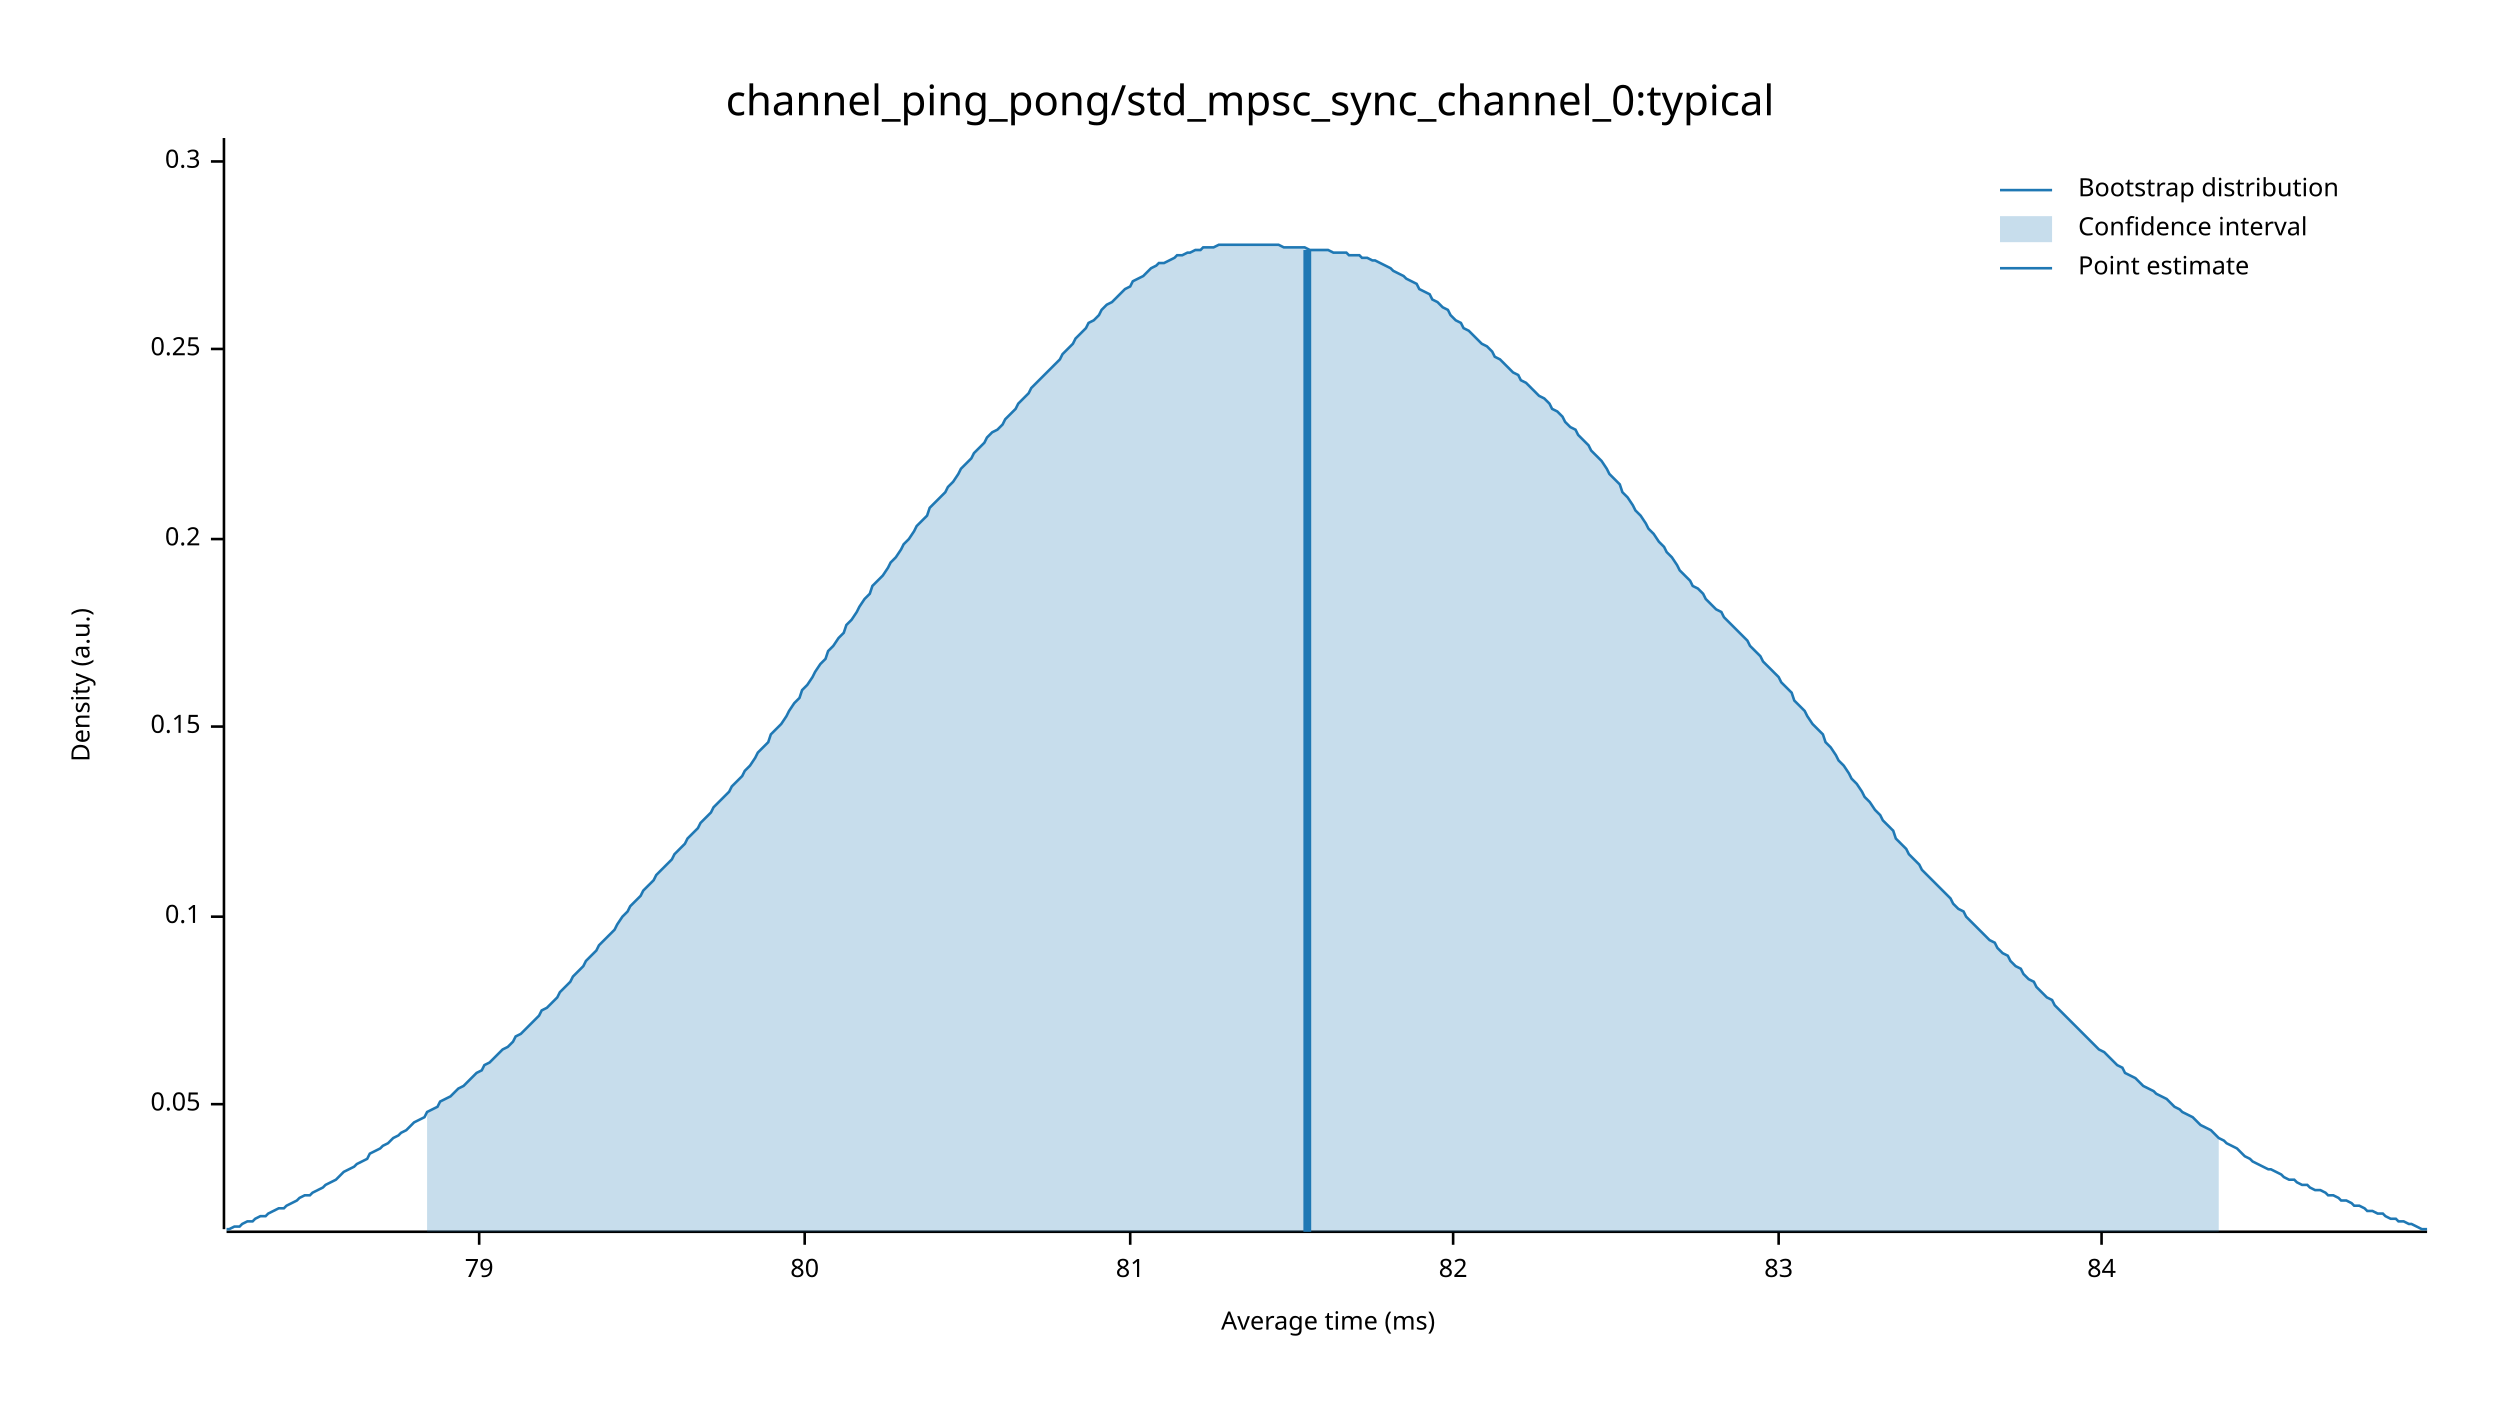
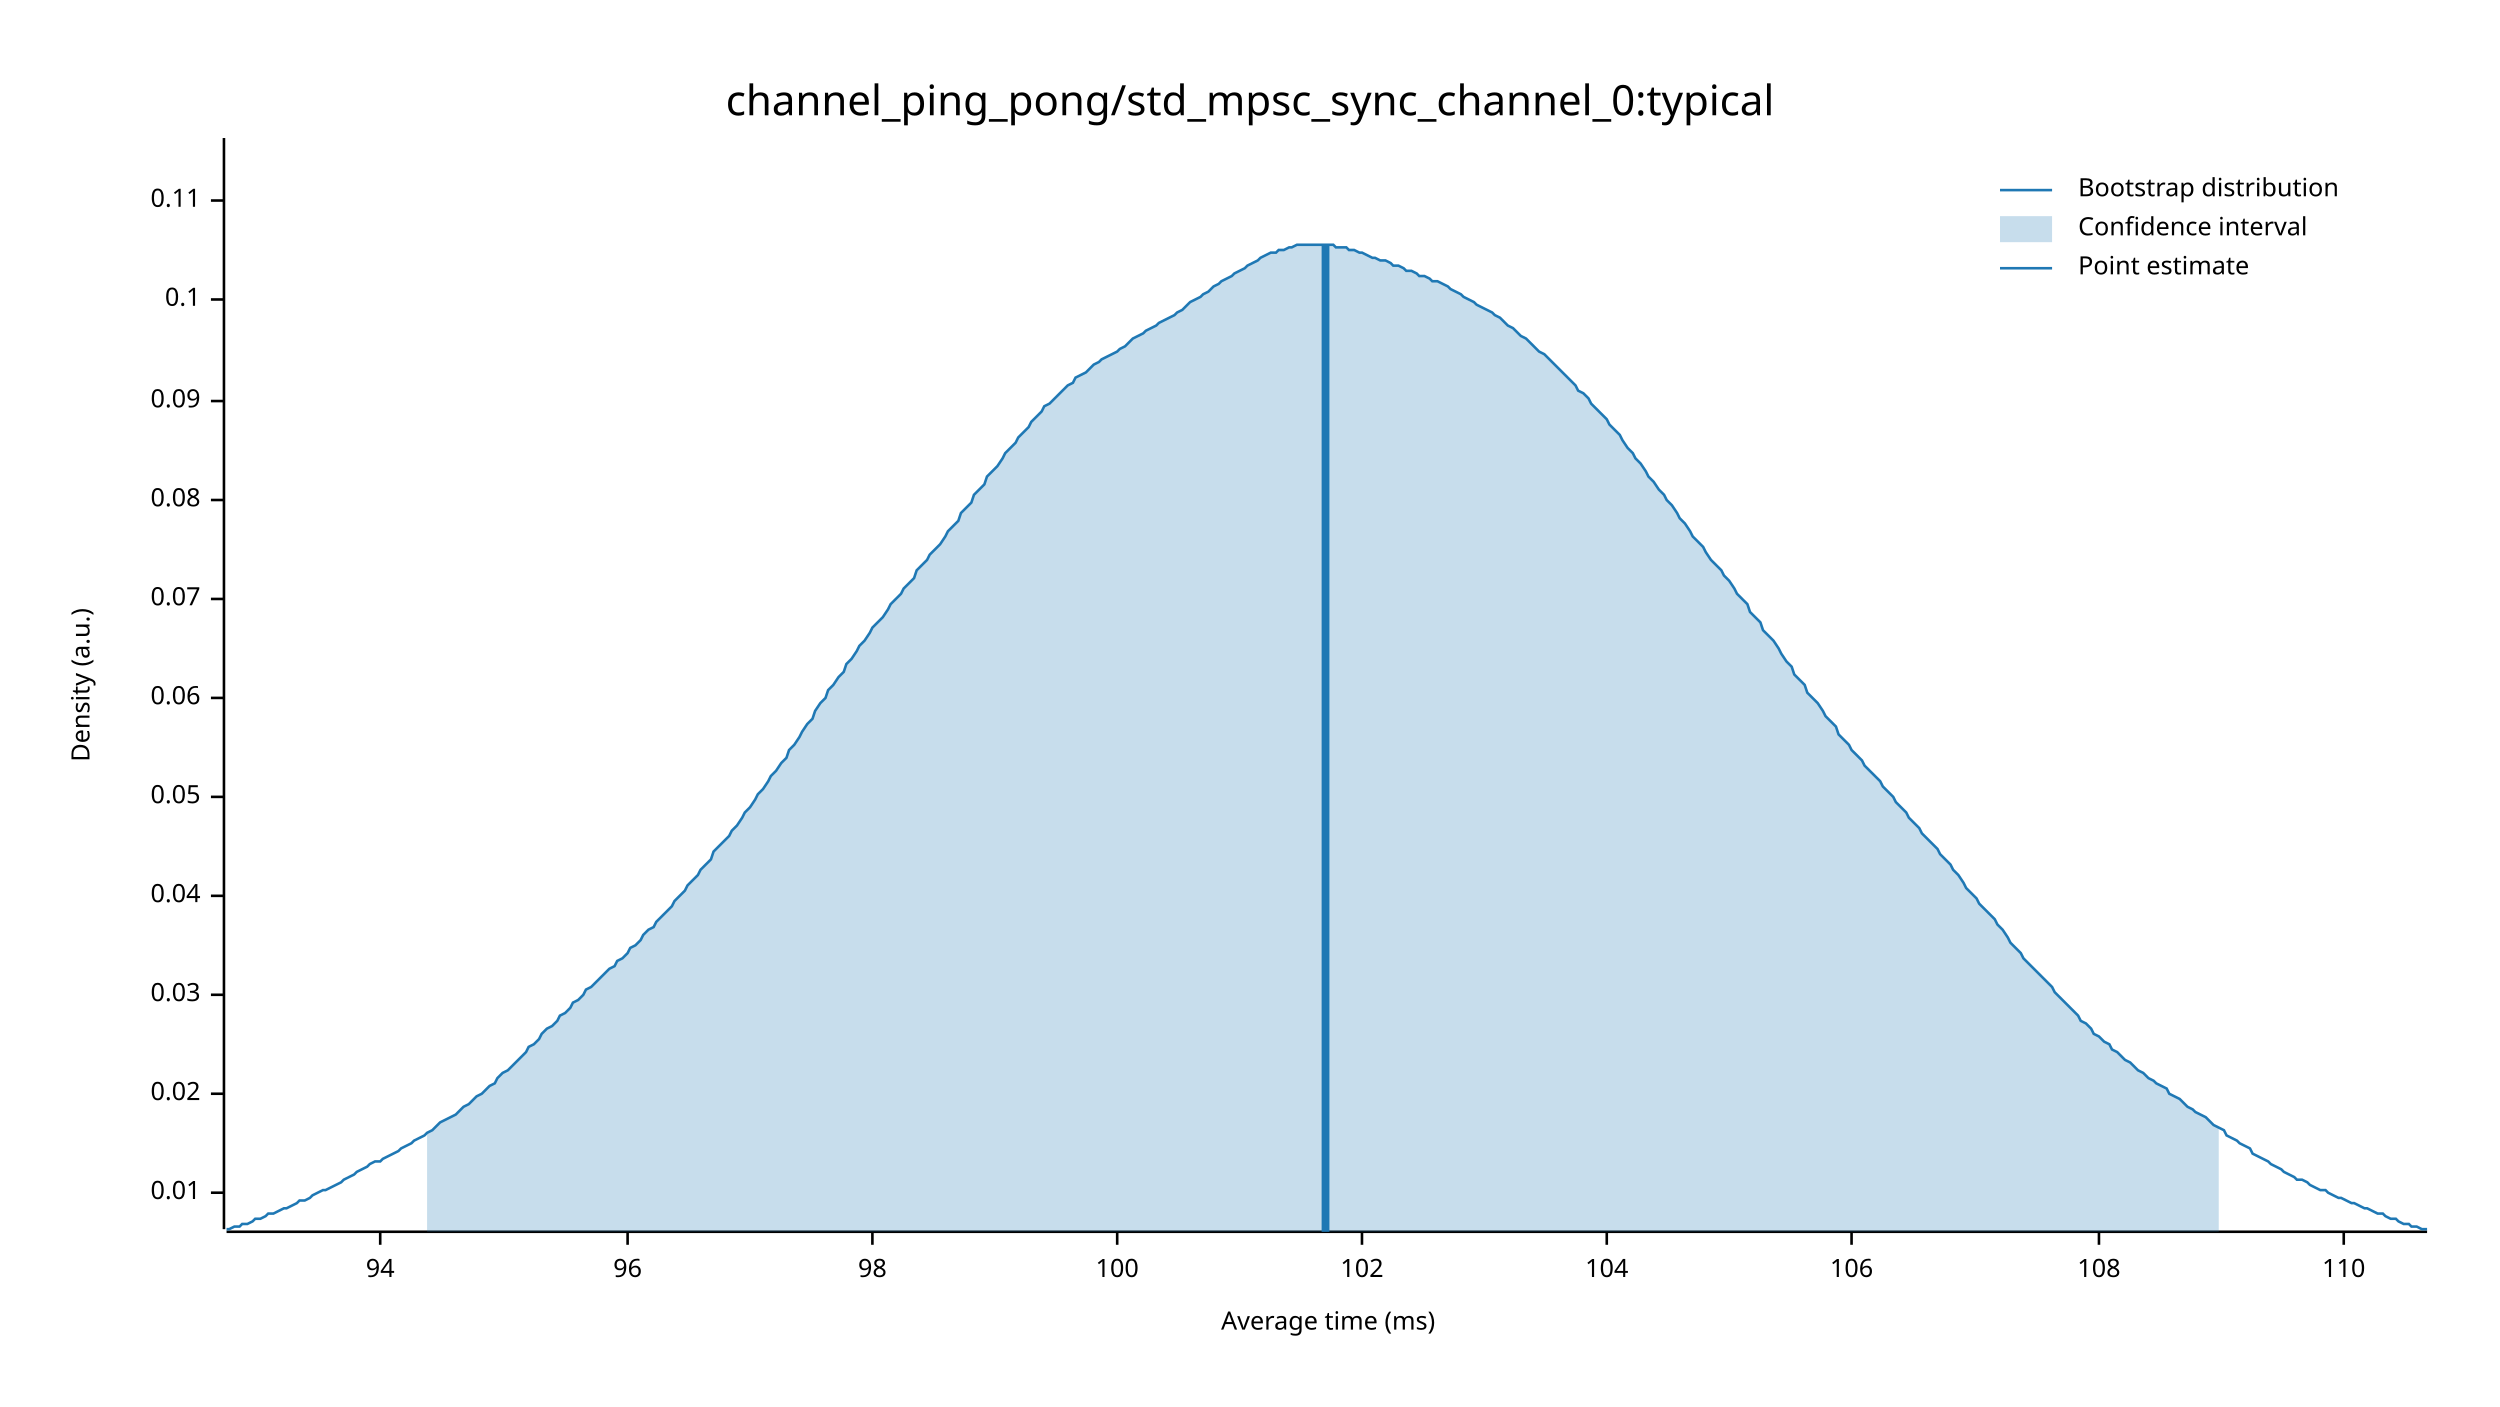
<svg xmlns="http://www.w3.org/2000/svg" width="960" height="540" viewBox="0 0 960 540">
  <text x="480" y="32" dy="0.76em" text-anchor="middle" font-family="sans-serif" font-size="16.129" opacity="1" fill="#000000">
channel_ping_pong/std_mpsc_sync_channel_0:typical
</text>
  <text x="27" y="263" dy="0.76em" text-anchor="middle" font-family="sans-serif" font-size="9.677" opacity="1" fill="#000000" transform="rotate(270, 27, 263)">
Density (a.u.)
</text>
  <text x="510" y="513" dy="-0.5ex" text-anchor="middle" font-family="sans-serif" font-size="9.677" opacity="1" fill="#000000">
Average time (ms)
</text>
  <polyline fill="none" opacity="1" stroke="#000000" stroke-width="1" points="86,53 86,472 " />
-   <text x="77" y="424" dy="0.5ex" text-anchor="end" font-family="sans-serif" font-size="9.677" opacity="1" fill="#000000">
+   <text x="77" y="458" dy="0.5ex" text-anchor="end" font-family="sans-serif" font-size="9.677" opacity="1" fill="#000000">
+ 0.01
+ </text>
+   <polyline fill="none" opacity="1" stroke="#000000" stroke-width="1" points="81,458 86,458 " />
+   <text x="77" y="420" dy="0.5ex" text-anchor="end" font-family="sans-serif" font-size="9.677" opacity="1" fill="#000000">
+ 0.02
+ </text>
+   <polyline fill="none" opacity="1" stroke="#000000" stroke-width="1" points="81,420 86,420 " />
+   <text x="77" y="382" dy="0.5ex" text-anchor="end" font-family="sans-serif" font-size="9.677" opacity="1" fill="#000000">
+ 0.03
+ </text>
+   <polyline fill="none" opacity="1" stroke="#000000" stroke-width="1" points="81,382 86,382 " />
+   <text x="77" y="344" dy="0.5ex" text-anchor="end" font-family="sans-serif" font-size="9.677" opacity="1" fill="#000000">
+ 0.04
+ </text>
+   <polyline fill="none" opacity="1" stroke="#000000" stroke-width="1" points="81,344 86,344 " />
+   <text x="77" y="306" dy="0.5ex" text-anchor="end" font-family="sans-serif" font-size="9.677" opacity="1" fill="#000000">
0.05
</text>
-   <polyline fill="none" opacity="1" stroke="#000000" stroke-width="1" points="81,424 86,424 " />
-   <text x="77" y="352" dy="0.5ex" text-anchor="end" font-family="sans-serif" font-size="9.677" opacity="1" fill="#000000">
+   <polyline fill="none" opacity="1" stroke="#000000" stroke-width="1" points="81,306 86,306 " />
+   <text x="77" y="268" dy="0.5ex" text-anchor="end" font-family="sans-serif" font-size="9.677" opacity="1" fill="#000000">
+ 0.06
+ </text>
+   <polyline fill="none" opacity="1" stroke="#000000" stroke-width="1" points="81,268 86,268 " />
+   <text x="77" y="230" dy="0.5ex" text-anchor="end" font-family="sans-serif" font-size="9.677" opacity="1" fill="#000000">
+ 0.07
+ </text>
+   <polyline fill="none" opacity="1" stroke="#000000" stroke-width="1" points="81,230 86,230 " />
+   <text x="77" y="192" dy="0.5ex" text-anchor="end" font-family="sans-serif" font-size="9.677" opacity="1" fill="#000000">
+ 0.08
+ </text>
+   <polyline fill="none" opacity="1" stroke="#000000" stroke-width="1" points="81,192 86,192 " />
+   <text x="77" y="154" dy="0.5ex" text-anchor="end" font-family="sans-serif" font-size="9.677" opacity="1" fill="#000000">
+ 0.09
+ </text>
+   <polyline fill="none" opacity="1" stroke="#000000" stroke-width="1" points="81,154 86,154 " />
+   <text x="77" y="115" dy="0.5ex" text-anchor="end" font-family="sans-serif" font-size="9.677" opacity="1" fill="#000000">
0.1
</text>
-   <polyline fill="none" opacity="1" stroke="#000000" stroke-width="1" points="81,352 86,352 " />
-   <text x="77" y="279" dy="0.5ex" text-anchor="end" font-family="sans-serif" font-size="9.677" opacity="1" fill="#000000">
- 0.15
+   <polyline fill="none" opacity="1" stroke="#000000" stroke-width="1" points="81,115 86,115 " />
+   <text x="77" y="77" dy="0.5ex" text-anchor="end" font-family="sans-serif" font-size="9.677" opacity="1" fill="#000000">
+ 0.11
</text>
-   <polyline fill="none" opacity="1" stroke="#000000" stroke-width="1" points="81,279 86,279 " />
-   <text x="77" y="207" dy="0.5ex" text-anchor="end" font-family="sans-serif" font-size="9.677" opacity="1" fill="#000000">
- 0.2
+   <polyline fill="none" opacity="1" stroke="#000000" stroke-width="1" points="81,77 86,77 " />
+   <polyline fill="none" opacity="1" stroke="#000000" stroke-width="1" points="87,473 932,473 " />
+   <text x="146" y="483" dy="0.76em" text-anchor="middle" font-family="sans-serif" font-size="9.677" opacity="1" fill="#000000">
+ 94
</text>
-   <polyline fill="none" opacity="1" stroke="#000000" stroke-width="1" points="81,207 86,207 " />
-   <text x="77" y="134" dy="0.5ex" text-anchor="end" font-family="sans-serif" font-size="9.677" opacity="1" fill="#000000">
- 0.25
+   <polyline fill="none" opacity="1" stroke="#000000" stroke-width="1" points="146,473 146,478 " />
+   <text x="241" y="483" dy="0.76em" text-anchor="middle" font-family="sans-serif" font-size="9.677" opacity="1" fill="#000000">
+ 96
</text>
-   <polyline fill="none" opacity="1" stroke="#000000" stroke-width="1" points="81,134 86,134 " />
-   <text x="77" y="62" dy="0.5ex" text-anchor="end" font-family="sans-serif" font-size="9.677" opacity="1" fill="#000000">
- 0.3
+   <polyline fill="none" opacity="1" stroke="#000000" stroke-width="1" points="241,473 241,478 " />
+   <text x="335" y="483" dy="0.76em" text-anchor="middle" font-family="sans-serif" font-size="9.677" opacity="1" fill="#000000">
+ 98
</text>
-   <polyline fill="none" opacity="1" stroke="#000000" stroke-width="1" points="81,62 86,62 " />
-   <polyline fill="none" opacity="1" stroke="#000000" stroke-width="1" points="87,473 932,473 " />
-   <text x="184" y="483" dy="0.76em" text-anchor="middle" font-family="sans-serif" font-size="9.677" opacity="1" fill="#000000">
- 79
+   <polyline fill="none" opacity="1" stroke="#000000" stroke-width="1" points="335,473 335,478 " />
+   <text x="429" y="483" dy="0.76em" text-anchor="middle" font-family="sans-serif" font-size="9.677" opacity="1" fill="#000000">
+ 100
</text>
-   <polyline fill="none" opacity="1" stroke="#000000" stroke-width="1" points="184,473 184,478 " />
-   <text x="309" y="483" dy="0.76em" text-anchor="middle" font-family="sans-serif" font-size="9.677" opacity="1" fill="#000000">
- 80
+   <polyline fill="none" opacity="1" stroke="#000000" stroke-width="1" points="429,473 429,478 " />
+   <text x="523" y="483" dy="0.76em" text-anchor="middle" font-family="sans-serif" font-size="9.677" opacity="1" fill="#000000">
+ 102
</text>
-   <polyline fill="none" opacity="1" stroke="#000000" stroke-width="1" points="309,473 309,478 " />
-   <text x="434" y="483" dy="0.76em" text-anchor="middle" font-family="sans-serif" font-size="9.677" opacity="1" fill="#000000">
- 81
+   <polyline fill="none" opacity="1" stroke="#000000" stroke-width="1" points="523,473 523,478 " />
+   <text x="617" y="483" dy="0.76em" text-anchor="middle" font-family="sans-serif" font-size="9.677" opacity="1" fill="#000000">
+ 104
</text>
-   <polyline fill="none" opacity="1" stroke="#000000" stroke-width="1" points="434,473 434,478 " />
-   <text x="558" y="483" dy="0.76em" text-anchor="middle" font-family="sans-serif" font-size="9.677" opacity="1" fill="#000000">
- 82
+   <polyline fill="none" opacity="1" stroke="#000000" stroke-width="1" points="617,473 617,478 " />
+   <text x="711" y="483" dy="0.76em" text-anchor="middle" font-family="sans-serif" font-size="9.677" opacity="1" fill="#000000">
+ 106
</text>
-   <polyline fill="none" opacity="1" stroke="#000000" stroke-width="1" points="558,473 558,478 " />
-   <text x="683" y="483" dy="0.76em" text-anchor="middle" font-family="sans-serif" font-size="9.677" opacity="1" fill="#000000">
- 83
+   <polyline fill="none" opacity="1" stroke="#000000" stroke-width="1" points="711,473 711,478 " />
+   <text x="806" y="483" dy="0.76em" text-anchor="middle" font-family="sans-serif" font-size="9.677" opacity="1" fill="#000000">
+ 108
</text>
-   <polyline fill="none" opacity="1" stroke="#000000" stroke-width="1" points="683,473 683,478 " />
-   <text x="807" y="483" dy="0.76em" text-anchor="middle" font-family="sans-serif" font-size="9.677" opacity="1" fill="#000000">
- 84
+   <polyline fill="none" opacity="1" stroke="#000000" stroke-width="1" points="806,473 806,478 " />
+   <text x="900" y="483" dy="0.76em" text-anchor="middle" font-family="sans-serif" font-size="9.677" opacity="1" fill="#000000">
+ 110
</text>
-   <polyline fill="none" opacity="1" stroke="#000000" stroke-width="1" points="807,473 807,478 " />
-   <polyline fill="none" opacity="1" stroke="#1F78B4" stroke-width="1" points="87,472 88,472 90,471 92,471 93,470 95,469 97,469 98,468 100,467 102,467 103,466 105,465 107,464 109,464 110,463 112,462 114,461 115,460 117,459 119,459 120,458 122,457 124,456 125,455 127,454 129,453 131,451 132,450 134,449 136,448 137,447 139,446 141,445 142,443 144,442 146,441 147,440 149,439 151,437 153,436 154,435 156,434 158,432 159,431 161,430 163,429 164,427 166,426 168,425 169,423 171,422 173,421 175,419 176,418 178,417 180,415 181,414 183,412 185,411 186,409 188,408 190,406 191,405 193,403 195,402 197,400 198,398 200,397 202,395 203,394 205,392 207,390 208,388 210,387 212,385 214,383 215,381 217,379 219,377 220,375 222,373 224,371 225,369 227,367 229,365 230,363 232,361 234,359 236,357 237,355 239,352 241,350 242,348 244,346 246,344 247,342 249,340 251,338 252,336 254,334 256,332 258,330 259,328 261,326 263,324 264,322 266,320 268,318 269,316 271,314 273,312 274,310 276,308 278,306 280,304 281,302 283,300 285,298 286,296 288,294 290,291 291,289 293,287 295,285 296,282 298,280 300,278 302,275 303,273 305,270 307,268 308,265 310,263 312,260 313,258 315,255 317,253 318,250 320,248 322,245 324,243 325,240 327,238 329,235 330,233 332,230 334,228 335,225 337,223 339,221 341,218 342,216 344,214 346,211 347,209 349,207 351,204 352,202 354,200 356,198 357,195 359,193 361,191 363,189 364,187 366,185 368,182 369,180 371,178 373,176 374,174 376,172 378,170 379,168 381,166 383,165 385,163 386,161 388,159 390,157 391,155 393,153 395,151 396,149 398,147 400,145 401,144 403,142 405,140 407,138 408,136 410,134 412,132 413,130 415,128 417,126 418,124 420,123 422,121 423,119 425,117 427,116 429,114 430,113 432,111 434,110 435,108 437,107 439,106 440,105 442,103 444,102 445,101 447,101 449,100 451,99 452,98 454,98 456,97 457,97 459,96 461,96 462,95 464,95 466,95 468,94 469,94 471,94 473,94 474,94 476,94 478,94 479,94 481,94 483,94 484,94 486,94 488,94 490,94 491,94 493,95 495,95 496,95 498,95 500,95 501,95 503,96 505,96 506,96 508,96 510,96 512,97 513,97 515,97 517,97 518,98 520,98 522,98 523,99 525,99 527,100 528,100 530,101 532,102 534,103 535,104 537,105 539,106 540,107 542,108 544,109 545,111 547,112 549,113 550,115 552,116 554,118 556,119 557,121 559,123 561,124 562,126 564,127 566,129 567,130 569,132 571,133 573,135 574,137 576,138 578,140 579,141 581,143 583,144 584,146 586,147 588,149 589,150 591,152 593,153 595,155 596,157 598,158 600,160 601,162 603,164 605,165 606,167 608,169 610,171 611,173 613,175 615,177 617,180 618,182 620,184 622,186 623,189 625,191 627,194 628,196 630,198 632,201 633,203 635,205 637,208 639,210 640,212 642,214 644,217 645,219 647,221 649,223 650,225 652,226 654,228 655,230 657,232 659,234 661,235 662,237 664,239 666,241 667,242 669,244 671,246 672,248 674,250 676,252 677,254 679,256 681,258 683,260 684,262 686,264 688,266 689,269 691,271 693,273 694,275 696,278 698,280 700,282 701,285 703,287 705,290 706,292 708,294 710,297 711,299 713,301 715,304 716,306 718,308 720,311 722,313 723,315 725,317 727,319 728,322 730,324 732,326 733,328 735,330 737,332 738,334 740,336 742,338 744,340 745,341 747,343 749,345 750,347 752,349 754,350 755,352 757,354 759,356 760,357 762,359 764,361 766,362 767,364 769,366 771,367 772,369 774,371 776,372 777,374 779,376 781,377 782,379 784,381 786,383 788,384 789,386 791,388 793,390 794,391 796,393 798,395 799,396 801,398 803,400 804,401 806,403 808,404 810,406 811,407 813,409 815,410 816,412 818,413 820,414 821,415 823,417 825,418 827,419 828,420 830,421 832,422 833,423 835,425 837,426 838,427 840,428 842,429 843,430 845,432 847,433 849,434 850,435 852,437 854,438 855,439 857,440 859,441 860,442 862,444 864,445 865,446 867,447 869,448 871,449 872,449 874,450 876,451 877,452 879,453 881,453 882,454 884,455 886,455 887,456 889,457 891,457 893,458 894,459 896,459 898,460 899,461 901,461 903,462 904,463 906,463 908,464 909,465 911,465 913,466 915,466 916,467 918,468 920,468 921,469 923,469 925,470 926,470 928,471 930,472 932,472 " />
-   <polygon opacity="0.25" fill="#1F78B4" points="164,427 166,426 168,425 169,423 171,422 173,421 175,419 176,418 178,417 180,415 181,414 183,412 185,411 186,409 188,408 190,406 191,405 193,403 195,402 197,400 198,398 200,397 202,395 203,394 205,392 207,390 208,388 210,387 212,385 214,383 215,381 217,379 219,377 220,375 222,373 224,371 225,369 227,367 229,365 230,363 232,361 234,359 236,357 237,355 239,352 241,350 242,348 244,346 246,344 247,342 249,340 251,338 252,336 254,334 256,332 258,330 259,328 261,326 263,324 264,322 266,320 268,318 269,316 271,314 273,312 274,310 276,308 278,306 280,304 281,302 283,300 285,298 286,296 288,294 290,291 291,289 293,287 295,285 296,282 298,280 300,278 302,275 303,273 305,270 307,268 308,265 310,263 312,260 313,258 315,255 317,253 318,250 320,248 322,245 324,243 325,240 327,238 329,235 330,233 332,230 334,228 335,225 337,223 339,221 341,218 342,216 344,214 346,211 347,209 349,207 351,204 352,202 354,200 356,198 357,195 359,193 361,191 363,189 364,187 366,185 368,182 369,180 371,178 373,176 374,174 376,172 378,170 379,168 381,166 383,165 385,163 386,161 388,159 390,157 391,155 393,153 395,151 396,149 398,147 400,145 401,144 403,142 405,140 407,138 408,136 410,134 412,132 413,130 415,128 417,126 418,124 420,123 422,121 423,119 425,117 427,116 429,114 430,113 432,111 434,110 435,108 437,107 439,106 440,105 442,103 444,102 445,101 447,101 449,100 451,99 452,98 454,98 456,97 457,97 459,96 461,96 462,95 464,95 466,95 468,94 469,94 471,94 473,94 474,94 476,94 478,94 479,94 481,94 483,94 484,94 486,94 488,94 490,94 491,94 493,95 495,95 496,95 498,95 500,95 501,95 503,96 505,96 506,96 508,96 510,96 512,97 513,97 515,97 517,97 518,98 520,98 522,98 523,99 525,99 527,100 528,100 530,101 532,102 534,103 535,104 537,105 539,106 540,107 542,108 544,109 545,111 547,112 549,113 550,115 552,116 554,118 556,119 557,121 559,123 561,124 562,126 564,127 566,129 567,130 569,132 571,133 573,135 574,137 576,138 578,140 579,141 581,143 583,144 584,146 586,147 588,149 589,150 591,152 593,153 595,155 596,157 598,158 600,160 601,162 603,164 605,165 606,167 608,169 610,171 611,173 613,175 615,177 617,180 618,182 620,184 622,186 623,189 625,191 627,194 628,196 630,198 632,201 633,203 635,205 637,208 639,210 640,212 642,214 644,217 645,219 647,221 649,223 650,225 652,226 654,228 655,230 657,232 659,234 661,235 662,237 664,239 666,241 667,242 669,244 671,246 672,248 674,250 676,252 677,254 679,256 681,258 683,260 684,262 686,264 688,266 689,269 691,271 693,273 694,275 696,278 698,280 700,282 701,285 703,287 705,290 706,292 708,294 710,297 711,299 713,301 715,304 716,306 718,308 720,311 722,313 723,315 725,317 727,319 728,322 730,324 732,326 733,328 735,330 737,332 738,334 740,336 742,338 744,340 745,341 747,343 749,345 750,347 752,349 754,350 755,352 757,354 759,356 760,357 762,359 764,361 766,362 767,364 769,366 771,367 772,369 774,371 776,372 777,374 779,376 781,377 782,379 784,381 786,383 788,384 789,386 791,388 793,390 794,391 796,393 798,395 799,396 801,398 803,400 804,401 806,403 808,404 810,406 811,407 813,409 815,410 816,412 818,413 820,414 821,415 823,417 825,418 827,419 828,420 830,421 832,422 833,423 835,425 837,426 838,427 840,428 842,429 843,430 845,432 847,433 849,434 850,435 852,437 852,473 164,473 " />
-   <polyline fill="none" opacity="1" stroke="#1F78B4" stroke-width="3" points="502,473 502,96 " />
+   <polyline fill="none" opacity="1" stroke="#000000" stroke-width="1" points="900,473 900,478 " />
+   <polyline fill="none" opacity="1" stroke="#1F78B4" stroke-width="1" points="87,472 88,472 90,471 92,471 93,470 95,470 97,469 98,468 100,468 102,467 103,466 105,466 107,465 109,464 110,464 112,463 114,462 115,461 117,461 119,460 120,459 122,458 124,457 125,457 127,456 129,455 131,454 132,453 134,452 136,451 137,450 139,449 141,448 142,447 144,446 146,446 147,445 149,444 151,443 153,442 154,441 156,440 158,439 159,438 161,437 163,436 164,435 166,434 168,432 169,431 171,430 173,429 175,428 176,427 178,425 180,424 181,423 183,421 185,420 186,419 188,417 190,416 191,414 193,412 195,411 197,409 198,408 200,406 202,404 203,402 205,401 207,399 208,397 210,395 212,394 214,392 215,390 217,389 219,387 220,385 222,384 224,382 225,380 227,379 229,377 230,376 232,374 234,372 236,371 237,369 239,368 241,366 242,364 244,363 246,361 247,359 249,357 251,356 252,354 254,352 256,350 258,348 259,346 261,344 263,342 264,340 266,338 268,336 269,334 271,332 273,330 274,327 276,325 278,323 280,321 281,319 283,317 285,314 286,312 288,310 290,307 291,305 293,303 295,300 296,298 298,296 300,293 302,291 303,288 305,286 307,283 308,281 310,278 312,276 313,273 315,270 317,268 318,265 320,263 322,260 324,258 325,255 327,253 329,250 330,248 332,246 334,243 335,241 337,239 339,237 341,234 342,232 344,230 346,228 347,226 349,224 351,222 352,219 354,217 356,215 357,213 359,211 361,209 363,206 364,204 366,202 368,200 369,197 371,195 373,193 374,190 376,188 378,186 379,183 381,181 383,179 385,176 386,174 388,172 390,170 391,168 393,166 395,164 396,162 398,160 400,158 401,156 403,155 405,153 407,151 408,150 410,148 412,147 413,145 415,144 417,143 418,142 420,140 422,139 423,138 425,137 427,136 429,135 430,134 432,133 434,131 435,130 437,129 439,128 440,127 442,126 444,125 445,124 447,123 449,122 451,121 452,120 454,119 456,117 457,116 459,115 461,114 462,113 464,112 466,110 468,109 469,108 471,107 473,106 474,105 476,104 478,103 479,102 481,101 483,100 484,99 486,98 488,97 490,97 491,96 493,96 495,95 496,95 498,94 500,94 501,94 503,94 505,94 506,94 508,94 510,94 512,94 513,95 515,95 517,95 518,96 520,96 522,97 523,97 525,98 527,99 528,99 530,100 532,100 534,101 535,102 537,102 539,103 540,104 542,104 544,105 545,106 547,106 549,107 550,108 552,108 554,109 556,110 557,111 559,112 561,113 562,114 564,115 566,116 567,117 569,118 571,119 573,120 574,121 576,122 578,124 579,125 581,126 583,128 584,129 586,130 588,132 589,133 591,135 593,136 595,138 596,139 598,141 600,143 601,144 603,146 605,148 606,150 608,151 610,153 611,155 613,157 615,159 617,161 618,163 620,165 622,167 623,169 625,172 627,174 628,176 630,178 632,181 633,183 635,185 637,188 639,190 640,192 642,194 644,197 645,199 647,201 649,204 650,206 652,208 654,210 655,212 657,215 659,217 661,219 662,221 664,223 666,226 667,228 669,230 671,232 672,235 674,237 676,239 677,242 679,244 681,246 683,249 684,251 686,254 688,256 689,259 691,261 693,263 694,266 696,268 698,270 700,273 701,275 703,277 705,279 706,282 708,284 710,286 711,288 713,290 715,292 716,294 718,296 720,298 722,300 723,302 725,304 727,306 728,308 730,310 732,312 733,314 735,316 737,318 738,320 740,322 742,324 744,326 745,328 747,330 749,332 750,334 752,336 754,339 755,341 757,343 759,345 760,347 762,349 764,351 766,353 767,355 769,357 771,360 772,362 774,364 776,366 777,368 779,370 781,372 782,373 784,375 786,377 788,379 789,381 791,383 793,385 794,386 796,388 798,390 799,392 801,393 803,395 804,397 806,398 808,400 810,401 811,403 813,404 815,406 816,407 818,408 820,410 821,411 823,412 825,414 827,415 828,416 830,417 832,418 833,420 835,421 837,422 838,423 840,425 842,426 843,427 845,428 847,429 849,431 850,432 852,433 854,434 855,436 857,437 859,438 860,439 862,440 864,441 865,443 867,444 869,445 871,446 872,447 874,448 876,449 877,450 879,451 881,452 882,453 884,453 886,454 887,455 889,456 891,457 893,457 894,458 896,459 898,460 899,460 901,461 903,462 904,462 906,463 908,464 909,464 911,465 913,466 915,466 916,467 918,468 920,468 921,469 923,470 925,470 926,471 928,471 930,472 932,472 " />
+   <polygon opacity="0.25" fill="#1F78B4" points="164,435 166,434 168,432 169,431 171,430 173,429 175,428 176,427 178,425 180,424 181,423 183,421 185,420 186,419 188,417 190,416 191,414 193,412 195,411 197,409 198,408 200,406 202,404 203,402 205,401 207,399 208,397 210,395 212,394 214,392 215,390 217,389 219,387 220,385 222,384 224,382 225,380 227,379 229,377 230,376 232,374 234,372 236,371 237,369 239,368 241,366 242,364 244,363 246,361 247,359 249,357 251,356 252,354 254,352 256,350 258,348 259,346 261,344 263,342 264,340 266,338 268,336 269,334 271,332 273,330 274,327 276,325 278,323 280,321 281,319 283,317 285,314 286,312 288,310 290,307 291,305 293,303 295,300 296,298 298,296 300,293 302,291 303,288 305,286 307,283 308,281 310,278 312,276 313,273 315,270 317,268 318,265 320,263 322,260 324,258 325,255 327,253 329,250 330,248 332,246 334,243 335,241 337,239 339,237 341,234 342,232 344,230 346,228 347,226 349,224 351,222 352,219 354,217 356,215 357,213 359,211 361,209 363,206 364,204 366,202 368,200 369,197 371,195 373,193 374,190 376,188 378,186 379,183 381,181 383,179 385,176 386,174 388,172 390,170 391,168 393,166 395,164 396,162 398,160 400,158 401,156 403,155 405,153 407,151 408,150 410,148 412,147 413,145 415,144 417,143 418,142 420,140 422,139 423,138 425,137 427,136 429,135 430,134 432,133 434,131 435,130 437,129 439,128 440,127 442,126 444,125 445,124 447,123 449,122 451,121 452,120 454,119 456,117 457,116 459,115 461,114 462,113 464,112 466,110 468,109 469,108 471,107 473,106 474,105 476,104 478,103 479,102 481,101 483,100 484,99 486,98 488,97 490,97 491,96 493,96 495,95 496,95 498,94 500,94 501,94 503,94 505,94 506,94 508,94 510,94 512,94 513,95 515,95 517,95 518,96 520,96 522,97 523,97 525,98 527,99 528,99 530,100 532,100 534,101 535,102 537,102 539,103 540,104 542,104 544,105 545,106 547,106 549,107 550,108 552,108 554,109 556,110 557,111 559,112 561,113 562,114 564,115 566,116 567,117 569,118 571,119 573,120 574,121 576,122 578,124 579,125 581,126 583,128 584,129 586,130 588,132 589,133 591,135 593,136 595,138 596,139 598,141 600,143 601,144 603,146 605,148 606,150 608,151 610,153 611,155 613,157 615,159 617,161 618,163 620,165 622,167 623,169 625,172 627,174 628,176 630,178 632,181 633,183 635,185 637,188 639,190 640,192 642,194 644,197 645,199 647,201 649,204 650,206 652,208 654,210 655,212 657,215 659,217 661,219 662,221 664,223 666,226 667,228 669,230 671,232 672,235 674,237 676,239 677,242 679,244 681,246 683,249 684,251 686,254 688,256 689,259 691,261 693,263 694,266 696,268 698,270 700,273 701,275 703,277 705,279 706,282 708,284 710,286 711,288 713,290 715,292 716,294 718,296 720,298 722,300 723,302 725,304 727,306 728,308 730,310 732,312 733,314 735,316 737,318 738,320 740,322 742,324 744,326 745,328 747,330 749,332 750,334 752,336 754,339 755,341 757,343 759,345 760,347 762,349 764,351 766,353 767,355 769,357 771,360 772,362 774,364 776,366 777,368 779,370 781,372 782,373 784,375 786,377 788,379 789,381 791,383 793,385 794,386 796,388 798,390 799,392 801,393 803,395 804,397 806,398 808,400 810,401 811,403 813,404 815,406 816,407 818,408 820,410 821,411 823,412 825,414 827,415 828,416 830,417 832,418 833,420 835,421 837,422 838,423 840,425 842,426 843,427 845,428 847,429 849,431 850,432 852,433 852,473 164,473 " />
+   <polyline fill="none" opacity="1" stroke="#1F78B4" stroke-width="3" points="509,473 509,94 " />
  <text x="798" y="68" dy="0.76em" text-anchor="start" font-family="sans-serif" font-size="9.677" opacity="1" fill="#000000">
Bootstrap distribution
</text>
  <text x="798" y="83" dy="0.76em" text-anchor="start" font-family="sans-serif" font-size="9.677" opacity="1" fill="#000000">
Confidence interval
</text>
  <text x="798" y="98" dy="0.76em" text-anchor="start" font-family="sans-serif" font-size="9.677" opacity="1" fill="#000000">
Point estimate
</text>
  <polyline fill="none" opacity="1" stroke="#1F78B4" stroke-width="1" points="768,73 788,73 " />
  <rect x="768" y="83" width="20" height="10" opacity="0.25" fill="#1F78B4" stroke="none" />
  <polyline fill="none" opacity="1" stroke="#1F78B4" stroke-width="1" points="768,103 788,103 " />
</svg>
